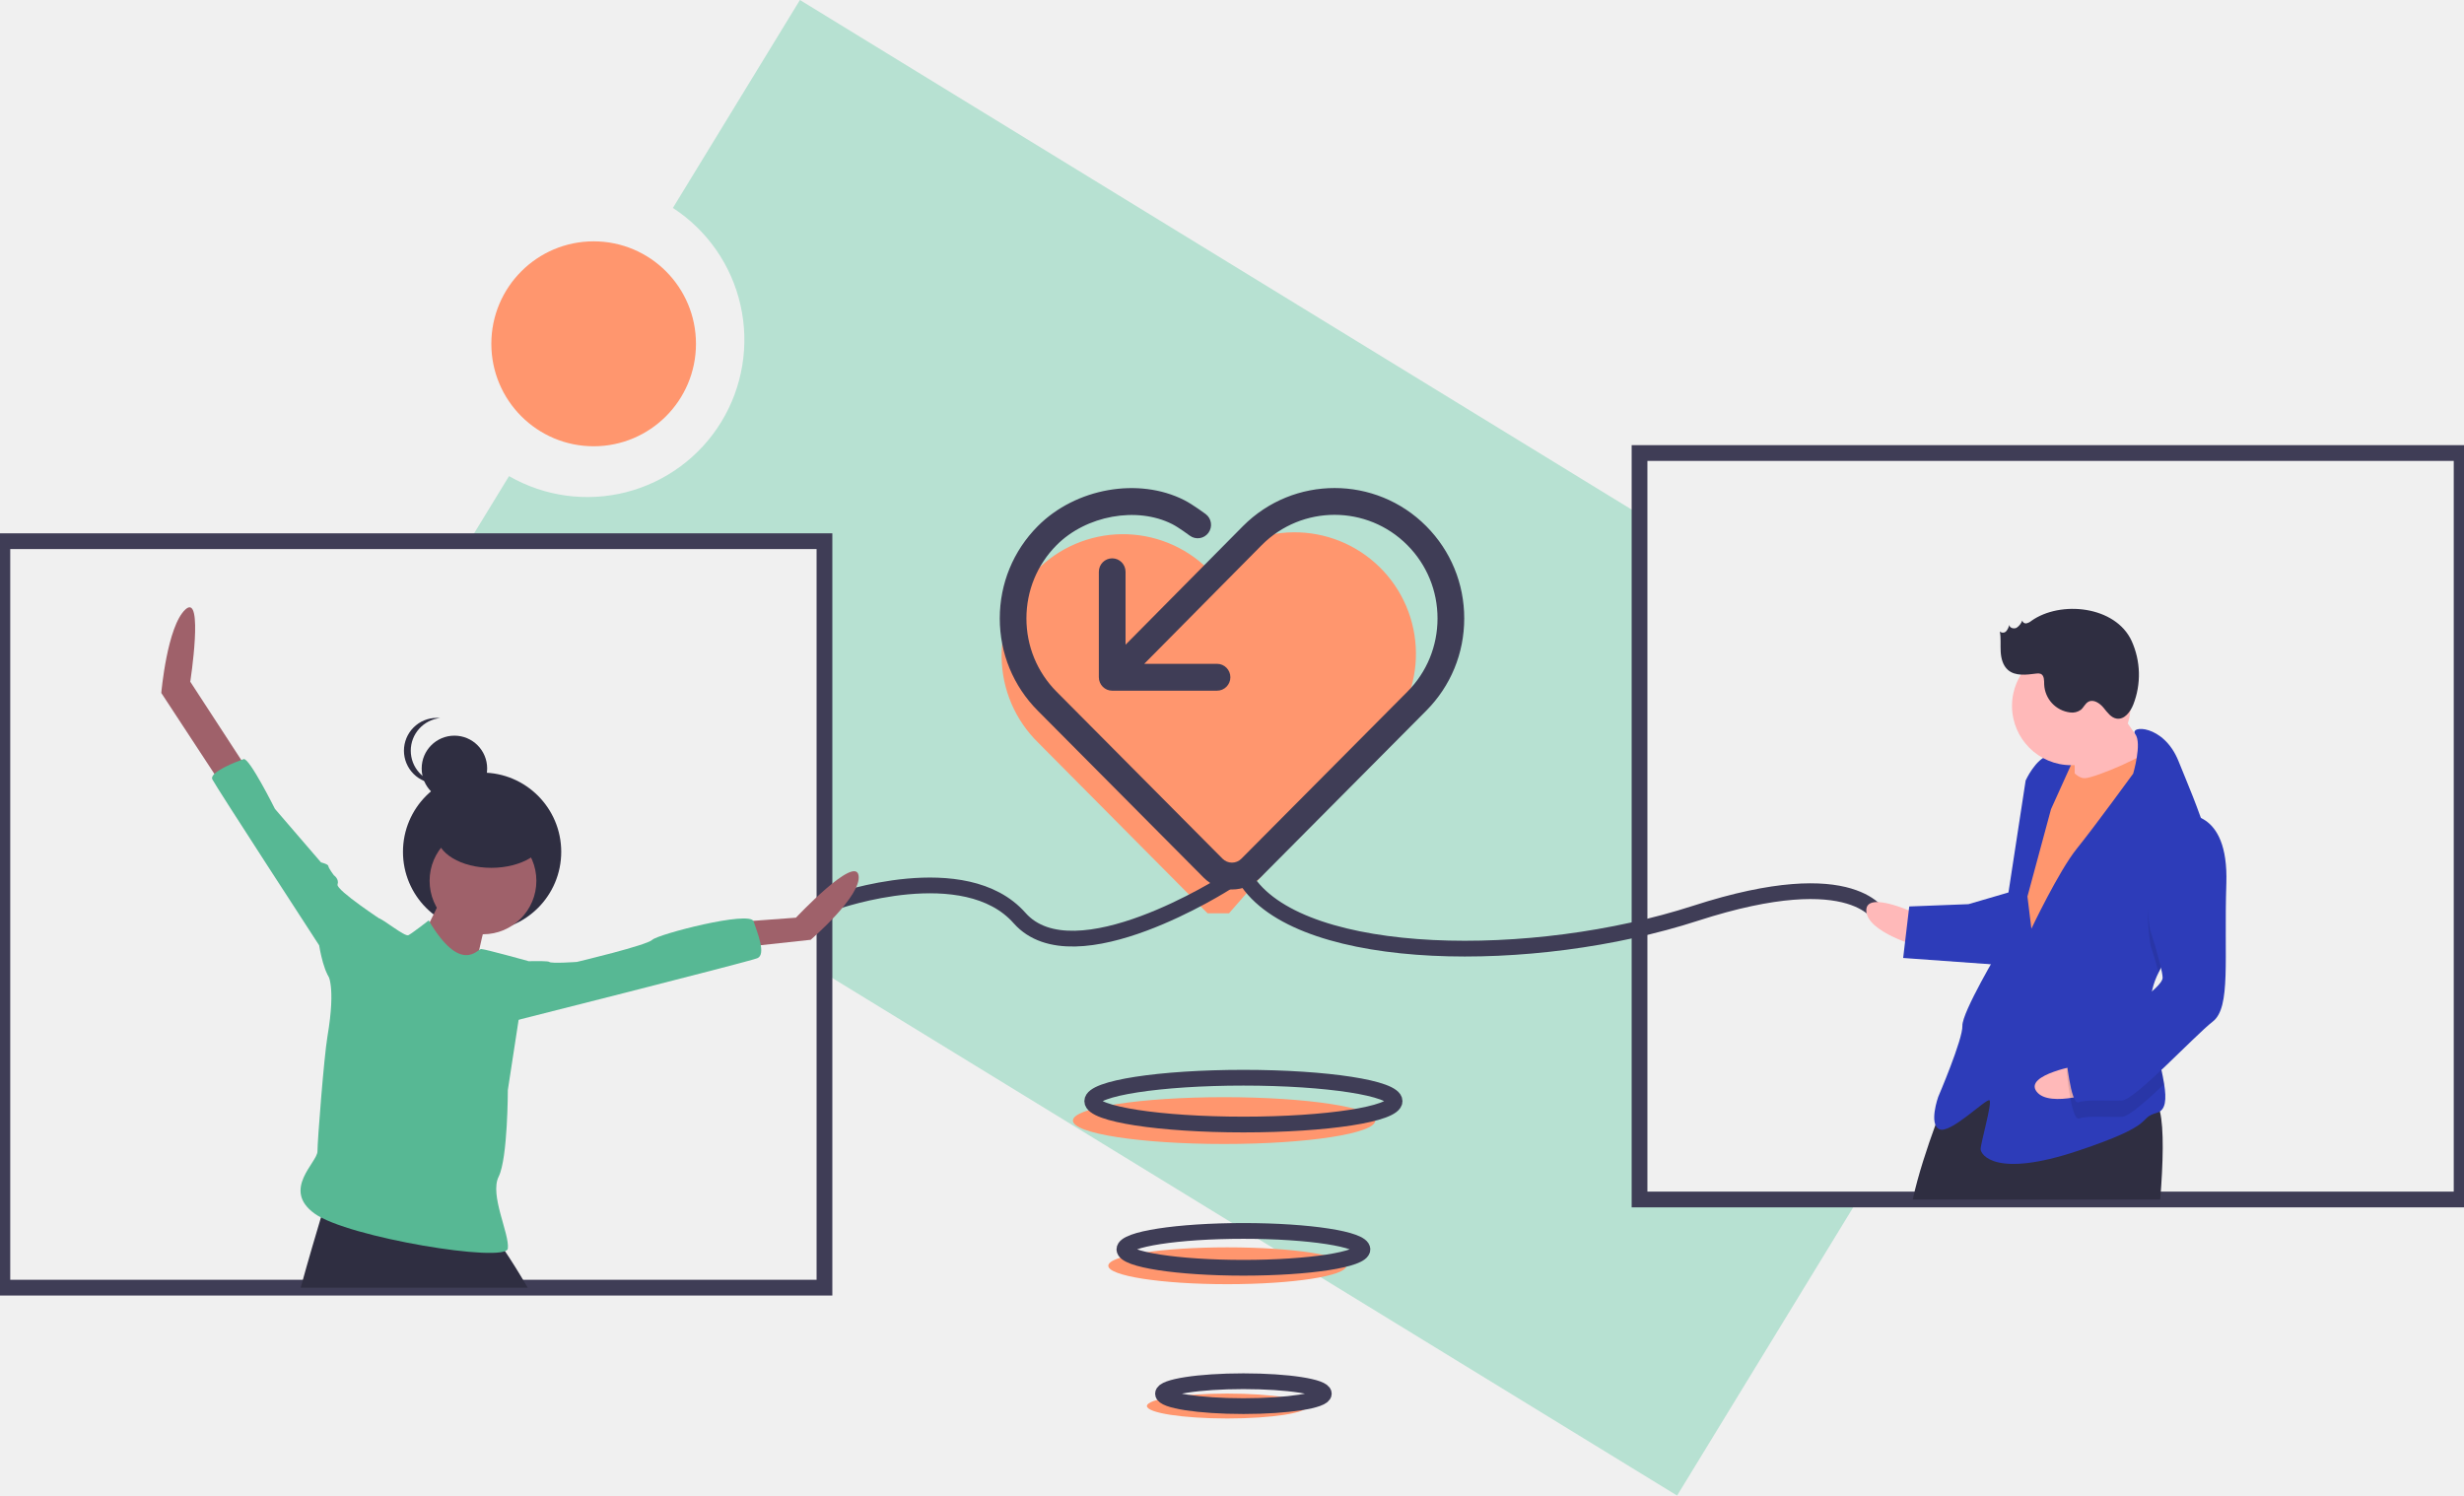
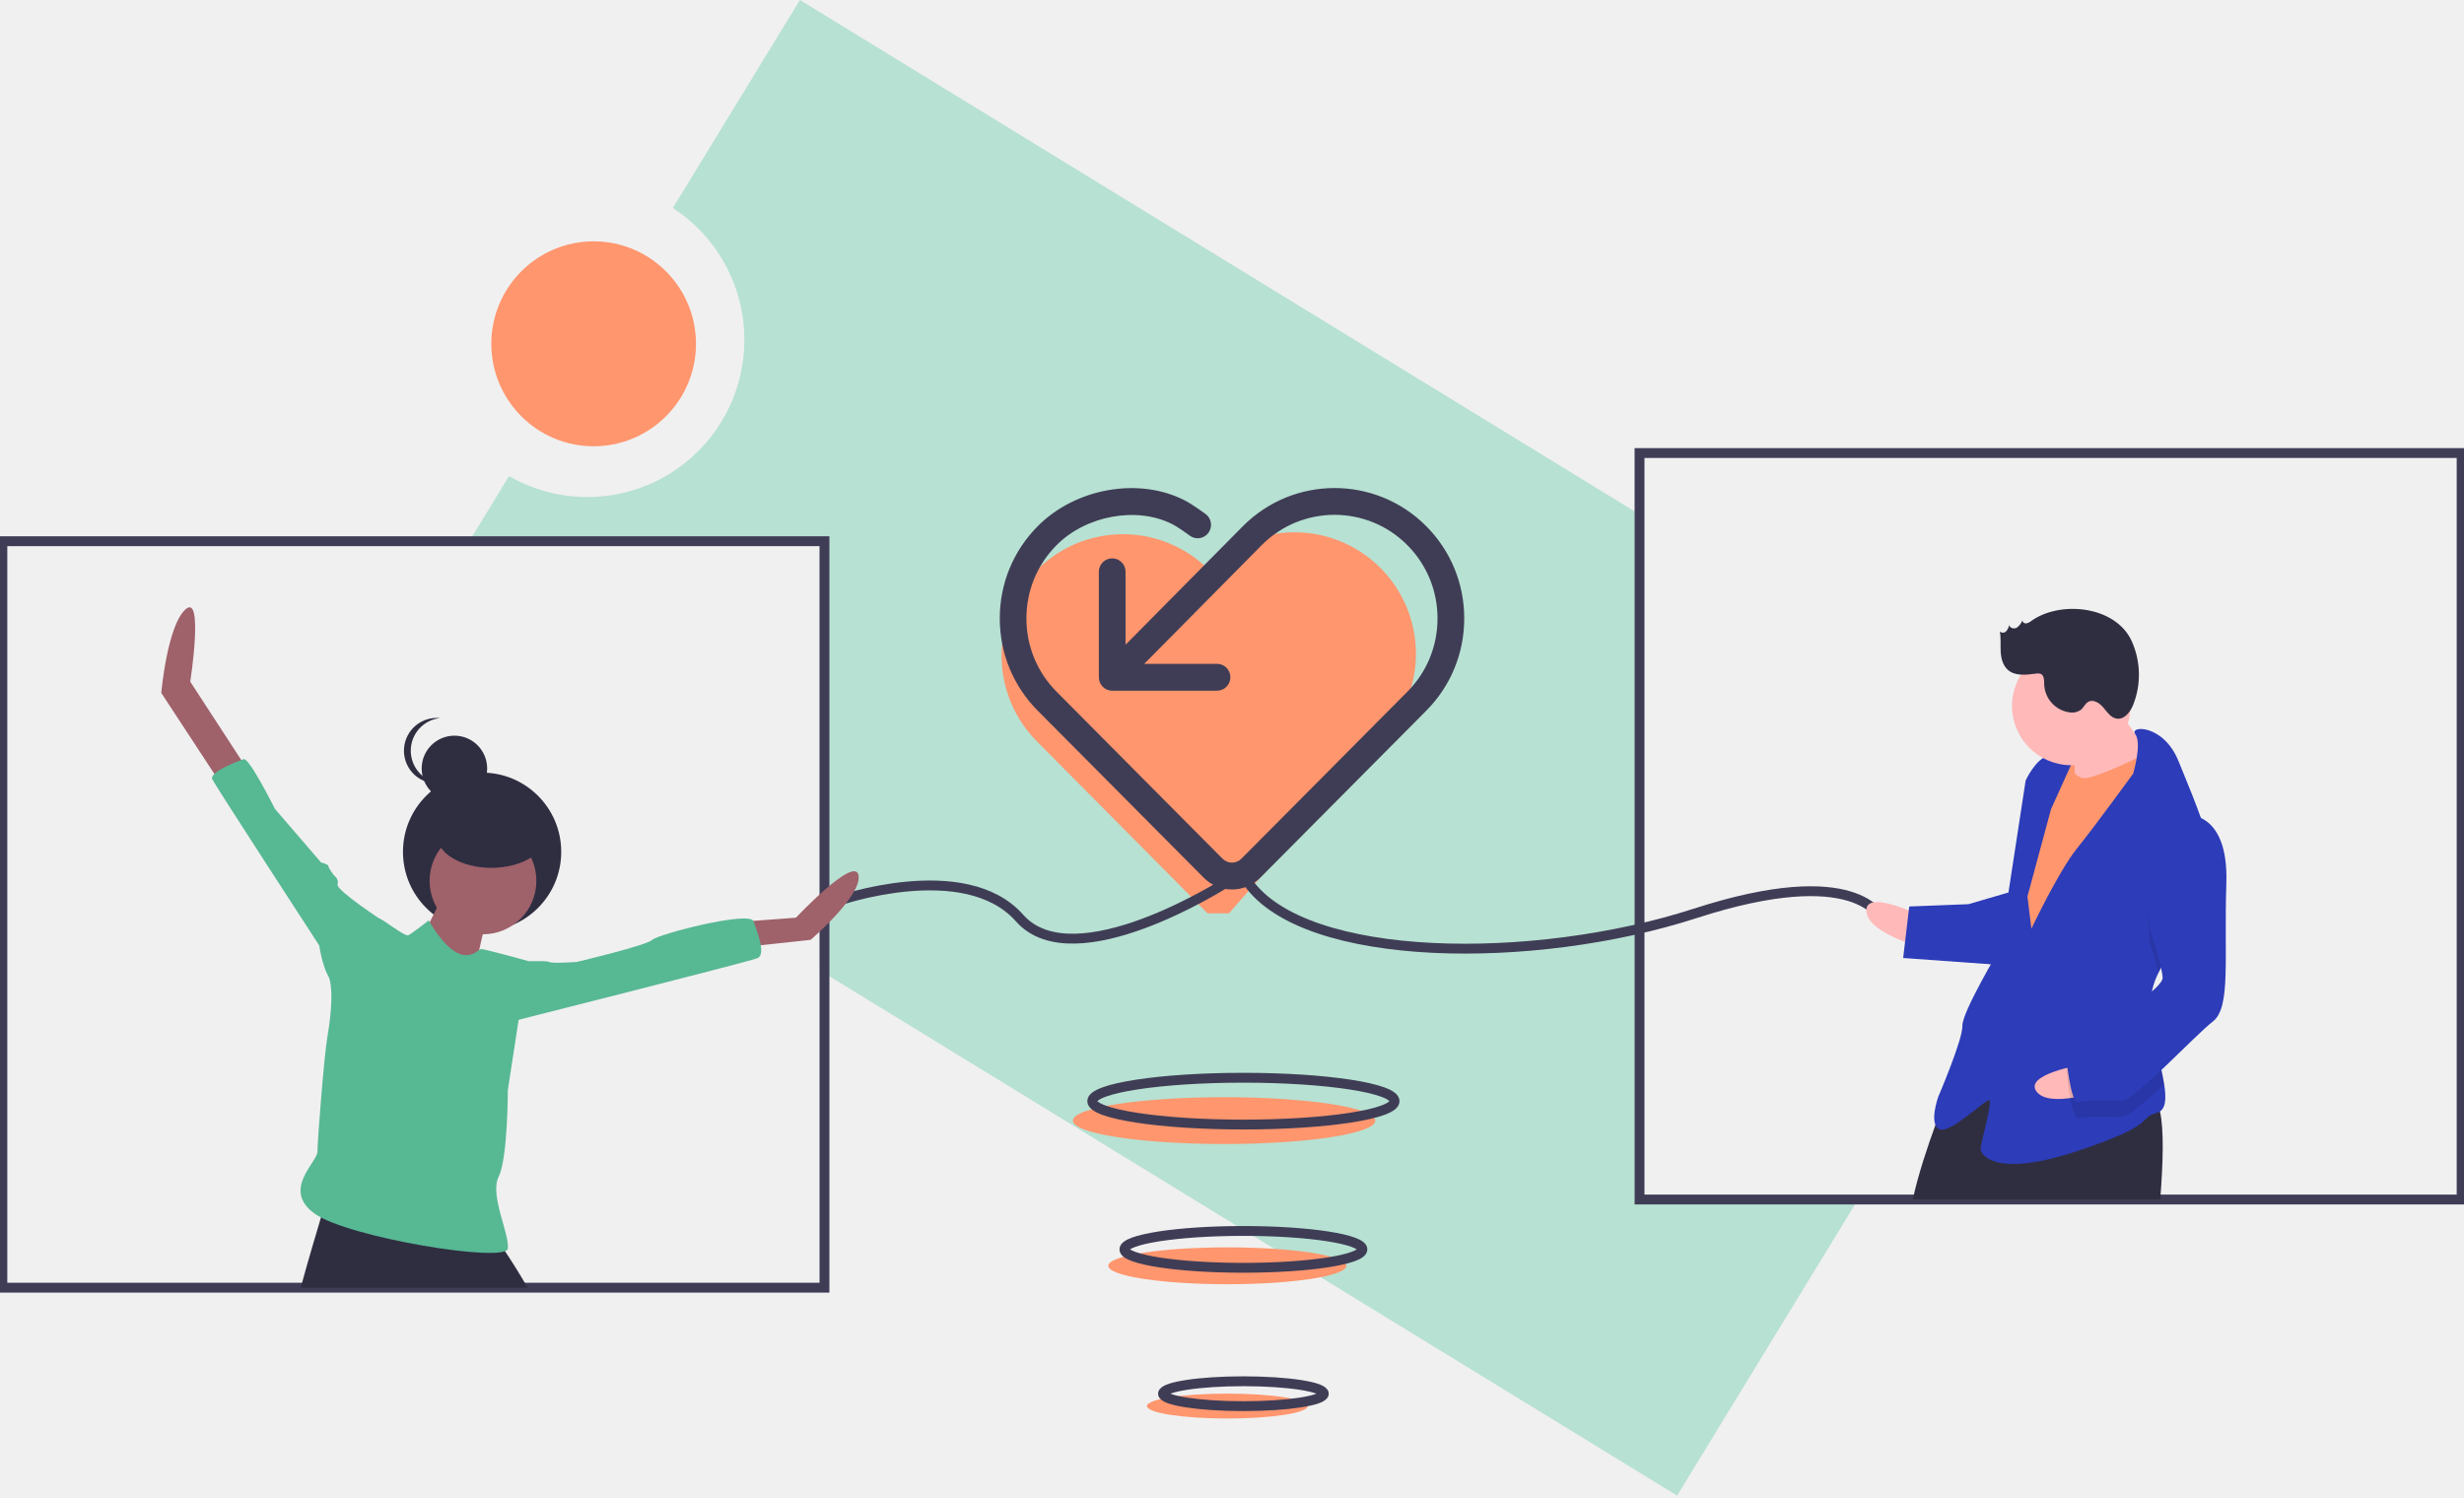
- <svg xmlns="http://www.w3.org/2000/svg" width="313" height="190" viewBox="0 0 313 190" fill="none">
+ <svg xmlns="http://www.w3.org/2000/svg" width="500" height="304" viewBox="0 0 500 304" fill="none">
  <g clip-path="url(#clip0)">
-     <path d="M207.663 64.979L101.614 0L85.476 26.416C89.834 29.251 92.916 33.678 94.064 38.754C95.213 43.83 94.338 49.155 91.626 53.595C88.913 58.035 84.578 61.239 79.542 62.526C74.506 63.813 69.168 63.08 64.663 60.485L59.426 69.057H104.128V123.267L213.04 190L235.835 152.687H207.663V64.979Z" fill="#B7E1D2" />
-     <path d="M155.498 145.333C166.105 145.333 174.703 144.001 174.703 142.359C174.703 140.717 166.105 139.386 155.498 139.386C144.891 139.386 136.292 140.717 136.292 142.359C136.292 144.001 144.891 145.333 155.498 145.333Z" fill="#FF966E" />
-     <path d="M156.119 116.027L175.47 93.858C176.886 92.408 178.003 90.694 178.757 88.812C179.511 86.931 179.887 84.919 179.865 82.892C179.843 80.864 179.422 78.861 178.627 76.997C177.831 75.132 176.677 73.443 175.23 72.025C173.783 70.607 172.071 69.489 170.192 68.734C168.313 67.979 166.304 67.602 164.28 67.624C162.256 67.646 160.256 68.068 158.394 68.864C156.532 69.66 154.845 70.816 153.43 72.266C151.983 70.848 150.271 69.73 148.392 68.974C146.513 68.219 144.504 67.842 142.48 67.864C140.456 67.887 138.455 68.308 136.594 69.105C134.732 69.901 133.045 71.057 131.63 72.506C130.214 73.956 129.097 75.67 128.343 77.552C127.589 79.433 127.212 81.445 127.235 83.472C127.257 85.5 127.678 87.503 128.473 89.367C129.268 91.232 130.423 92.921 131.87 94.339L153.399 116.027" fill="#FF966E" />
-     <path d="M104.731 68.754H0.301V163.585H104.731V68.754Z" stroke="#3F3D56" stroke-width="2" stroke-miterlimit="10" />
-     <path d="M312.698 57.553H208.268V152.384H312.698V57.553Z" stroke="#3F3D56" stroke-width="2" stroke-miterlimit="10" />
-     <path d="M75.412 56.694C82.59 56.694 88.409 50.866 88.409 43.677C88.409 36.487 82.59 30.66 75.412 30.66C68.233 30.66 62.414 36.487 62.414 43.677C62.414 50.866 68.233 56.694 75.412 56.694Z" fill="#FF966E" />
-     <path d="M106.244 114.514C106.244 114.514 122.567 108.762 129.519 116.633C136.471 124.504 155.817 112.092 155.817 112.092" stroke="#3F3D56" stroke-width="2" stroke-miterlimit="10" />
-     <path d="M238.943 116.633C238.943 116.633 235.92 109.368 215.365 116.027C194.81 122.687 165.792 122.385 158.537 112.092" stroke="#3F3D56" stroke-width="2" stroke-miterlimit="10" />
-     <path d="M157.95 142.862C168.557 142.862 177.155 141.531 177.155 139.889C177.155 138.246 168.557 136.915 157.95 136.915C147.343 136.915 138.744 138.246 138.744 139.889C138.744 141.531 147.343 142.862 157.95 142.862Z" stroke="#3F3D56" stroke-width="2" stroke-miterlimit="10" />
-     <path d="M155.906 163.145C164.257 163.145 171.026 162.097 171.026 160.804C171.026 159.511 164.257 158.464 155.906 158.464C147.556 158.464 140.787 159.511 140.787 160.804C140.787 162.097 147.556 163.145 155.906 163.145Z" fill="#FF966E" />
-     <path d="M155.906 180.205C161.548 180.205 166.122 179.497 166.122 178.623C166.122 177.75 161.548 177.042 155.906 177.042C150.264 177.042 145.691 177.75 145.691 178.623C145.691 179.497 150.264 180.205 155.906 180.205Z" fill="#FF966E" />
-     <path d="M157.95 161.059C166.3 161.059 173.069 160.012 173.069 158.719C173.069 157.426 166.3 156.378 157.95 156.378C149.599 156.378 142.83 157.426 142.83 158.719C142.83 160.012 149.599 161.059 157.95 161.059Z" stroke="#3F3D56" stroke-width="2" stroke-miterlimit="10" />
-     <path d="M157.95 178.635C163.592 178.635 168.165 177.927 168.165 177.054C168.165 176.18 163.592 175.472 157.95 175.472C152.308 175.472 147.734 176.18 147.734 177.054C147.734 177.927 152.308 178.635 157.95 178.635Z" stroke="#3F3D56" stroke-width="2" stroke-miterlimit="10" />
-     <path d="M61.24 118.285C66.792 118.285 71.292 113.778 71.292 108.219C71.292 102.659 66.792 98.152 61.24 98.152C55.689 98.152 51.189 102.659 51.189 108.219C51.189 113.778 55.689 118.285 61.24 118.285Z" fill="#2F2E41" />
-     <path d="M56.442 113.304C56.442 113.304 53.169 120.564 52.233 120.798C51.298 121.033 59.95 125.248 59.95 125.248C59.95 125.248 61.587 116.349 62.289 115.88C62.99 115.412 56.442 113.304 56.442 113.304Z" fill="#9F616A" />
-     <path d="M61.353 118.691C65.099 118.691 68.135 115.65 68.135 111.899C68.135 108.148 65.099 105.107 61.353 105.107C57.608 105.107 54.572 108.148 54.572 111.899C54.572 115.65 57.608 118.691 61.353 118.691Z" fill="#9F616A" />
-     <path d="M67.033 163.585H38.196C39.16 160.077 40.191 156.598 40.771 154.667C41.064 153.698 41.242 153.117 41.242 153.117C41.242 153.117 62.991 157.8 63.457 158.036C63.718 158.316 63.95 158.623 64.149 158.951C64.829 159.949 65.914 161.666 67.033 163.585Z" fill="#2F2E41" />
-     <path d="M31.187 97.379L24.171 86.606C24.171 86.606 25.906 75.305 23.567 77.412C21.229 79.52 20.489 88.032 20.489 88.032L28.614 100.423L31.187 97.379Z" fill="#9F616A" />
-     <path d="M94.794 117.051L101.108 116.583C101.108 116.583 108.591 108.62 109.059 111.196C109.526 113.772 102.978 119.393 102.978 119.393L94.326 120.33L94.794 117.051Z" fill="#9F616A" />
-     <path d="M48.725 119.393V117.051C48.725 117.051 42.645 113.07 42.879 112.367C43.113 111.665 42.411 111.196 42.411 111.196C42.411 111.196 41.71 110.26 41.71 110.025C41.71 109.791 40.775 109.557 40.775 109.557L34.928 102.765C34.928 102.765 31.654 96.208 30.953 96.442C30.251 96.676 26.51 98.081 26.977 99.018C27.445 99.955 40.541 120.096 40.541 120.096C40.541 120.096 41.242 124.546 42.411 124.546C43.581 124.546 48.725 119.393 48.725 119.393Z" fill="#57B894" />
-     <path d="M64.393 122.204C64.393 122.204 69.538 121.969 69.772 122.204C70.006 122.438 73.28 122.204 73.28 122.204C73.28 122.204 82.166 120.096 82.867 119.393C83.569 118.691 95.261 115.646 95.729 117.051C96.197 118.456 97.366 121.267 96.197 121.735C95.028 122.204 63.458 130.166 63.458 130.166L64.393 122.204Z" fill="#57B894" />
-     <path d="M57.724 101.789C60.021 101.789 61.883 99.924 61.883 97.624C61.883 95.323 60.021 93.459 57.724 93.459C55.427 93.459 53.565 95.323 53.565 97.624C53.565 99.924 55.427 101.789 57.724 101.789Z" fill="#2F2E41" />
-     <path d="M52.179 95.368C52.179 94.338 52.56 93.345 53.248 92.58C53.936 91.815 54.882 91.332 55.905 91.225C55.761 91.21 55.616 91.202 55.471 91.202C54.368 91.202 53.31 91.641 52.531 92.422C51.751 93.204 51.312 94.263 51.312 95.368C51.312 96.472 51.751 97.532 52.531 98.313C53.31 99.094 54.368 99.533 55.471 99.533C55.616 99.533 55.761 99.525 55.905 99.51C54.882 99.403 53.936 98.92 53.248 98.155C52.56 97.39 52.179 96.397 52.179 95.368Z" fill="#2F2E41" />
-     <path d="M62.41 110.25C66.238 110.25 69.342 108.385 69.342 106.084C69.342 103.784 66.238 101.919 62.41 101.919C58.581 101.919 55.478 103.784 55.478 106.084C55.478 108.385 58.581 110.25 62.41 110.25Z" fill="#2F2E41" />
-     <path d="M54.455 116.934C54.455 116.934 52.35 118.573 51.882 118.808C51.415 119.042 48.608 116.7 48.141 116.7C47.673 116.7 41.593 123.726 41.593 123.726C41.593 123.726 42.723 125.029 41.593 131.688C41.169 134.186 40.328 144.863 40.328 146.268C40.328 147.674 35.747 151.127 39.956 154.171C44.165 157.216 64.276 160.495 64.51 158.621C64.744 156.747 62.172 151.829 63.341 149.487C64.51 147.145 64.51 138.48 64.51 138.48L65.913 129.347L67.082 122.086C67.082 122.086 61.587 120.564 61.119 120.564C60.652 120.564 58.547 123.843 54.455 116.934Z" fill="#57B894" />
-     <path d="M265.182 94.566L260.397 94.752L260.636 100.913L265.421 100.728L265.182 94.566Z" fill="#FF966E" />
-     <path d="M243.596 116.145C243.596 116.145 236.969 112.974 237.075 115.713C237.182 118.451 243.755 120.253 243.755 120.253L243.596 116.145Z" fill="#FFB9B9" />
-     <path d="M274.412 152.384H242.978C243.634 149.303 244.882 145.585 245.859 142.906C246.632 140.787 247.231 139.316 247.231 139.316C250.801 135.284 255.982 135.181 260.842 136.177C261.423 136.295 262 136.428 262.568 136.576C262.635 136.591 262.701 136.61 262.768 136.628C263.904 136.921 265.008 137.26 266.051 137.599C267.849 138.187 269.472 138.78 270.784 139.183C271.444 139.401 272.122 139.56 272.809 139.658C272.96 139.674 273.111 139.68 273.263 139.676C273.783 139.655 274.142 140.215 274.375 141.193C274.901 143.4 274.78 147.747 274.412 152.384Z" fill="#2F2E41" />
-     <path d="M268.211 88.792C268.211 88.792 271.854 94.478 273.274 95.794C274.695 97.111 270.699 100.008 270.699 100.008L263.548 100.972C263.548 100.972 263.638 94.455 263.269 93.783C262.901 93.112 268.211 88.792 268.211 88.792Z" fill="#FFB9B9" />
-     <path d="M261.995 96.233C261.995 96.233 263.468 98.918 264.835 98.865C266.203 98.812 273.275 95.794 273.577 94.754C273.879 93.714 275.919 102.205 275.919 102.205L258.615 132.703L254.394 129.782L256.439 111.875L258.119 102.211L261.995 96.233Z" fill="#FF966E" />
-     <path d="M274.215 123.527C273.5 124.917 273.135 126.461 273.153 128.025C273.156 128.093 273.158 128.162 273.164 128.23C273.328 131.398 274.494 135.062 274.912 137.727C275.215 139.638 275.129 141.033 274.012 141.361C271.304 142.152 274.407 142.717 263.93 146.21C253.453 149.702 251.625 146.688 251.599 146.003C251.572 145.318 253.082 140.117 252.727 139.788C252.372 139.459 247.759 144.095 246.366 143.464C244.972 142.832 246.207 139.356 246.207 139.356C246.207 139.356 249.346 132.035 249.28 130.323C249.214 128.612 254.036 120.539 254.036 120.539L257.316 99.157C257.316 99.157 258.577 96.365 260.273 95.957C261.341 95.734 262.454 95.937 263.375 96.522L260.538 102.803L257.544 113.889L258.045 117.984C258.045 117.984 261.526 110.649 263.813 107.818C266.099 104.987 270.975 98.284 270.975 98.284C270.975 98.284 272.113 94.438 271.254 93.288C270.394 92.135 274.838 91.963 276.732 96.689C277.736 99.193 279.367 102.929 280.388 106.406C281.298 109.487 281.728 112.367 280.826 114.014C279.448 116.529 275.982 119.834 274.215 123.527Z" fill="#2D3CB9" />
-     <path opacity="0.1" d="M280.826 114.014C279.448 116.529 275.982 119.834 274.215 123.527C273.753 121.861 273.19 120.138 273.19 120.138C273.19 120.138 271.03 108.566 277.419 105.575C278.477 105.473 279.536 105.769 280.388 106.406C281.298 109.487 281.728 112.367 280.826 114.014Z" fill="black" />
-     <path d="M255.467 113.285L250.051 114.866L242.531 115.158L241.758 121.702L254.115 122.593C254.115 122.593 257.202 113.903 255.467 113.285Z" fill="#2D3CB9" />
-     <path d="M264.298 135.286C264.298 135.286 257.053 136.49 258.706 138.674C260.36 140.857 266.778 138.562 266.778 138.562L264.298 135.286Z" fill="#FFB9B9" />
-     <path opacity="0.1" d="M273.165 128.23C273.328 131.398 274.494 135.062 274.912 137.727C272.604 139.915 270.409 141.844 269.582 141.876C267.873 141.943 265.125 141.707 264.113 142.089C263.101 142.471 262.507 135.98 262.507 135.98C262.507 135.98 263.111 133.9 265.806 132.767C267.625 132 271.111 129.921 273.165 128.23Z" fill="black" />
-     <path d="M277.339 103.522C277.339 103.522 283.123 102.611 282.811 112.223C282.498 121.834 283.421 127.969 281.094 129.773C278.768 131.578 271.211 139.756 269.502 139.822C267.793 139.889 265.046 139.653 264.033 140.035C263.021 140.417 262.428 133.926 262.428 133.926C262.428 133.926 263.032 131.846 265.726 130.713C268.421 129.58 274.769 125.562 274.716 124.193C274.663 122.824 273.111 118.084 273.111 118.084C273.111 118.084 270.951 106.512 277.339 103.522Z" fill="#2D3CB9" />
-     <path d="M263.11 97.212C267.267 97.212 270.636 93.838 270.636 89.676C270.636 85.513 267.267 82.139 263.11 82.139C258.954 82.139 255.585 85.513 255.585 89.676C255.585 93.838 258.954 97.212 263.11 97.212Z" fill="#FFB9B9" />
-     <path d="M258.043 78.874C257.862 79.03 257.645 79.139 257.411 79.192C257.293 79.213 257.172 79.186 257.074 79.118C256.976 79.05 256.909 78.946 256.887 78.829C256.752 79.205 256.501 79.528 256.169 79.751C255.818 79.934 255.274 79.781 255.224 79.387C255.172 79.686 255.04 79.965 254.842 80.194C254.738 80.304 254.596 80.368 254.445 80.373C254.295 80.378 254.148 80.323 254.038 80.221C254.192 81.063 254.097 81.93 254.145 82.785C254.193 83.64 254.421 84.547 255.066 85.109C256.007 85.929 257.422 85.727 258.66 85.571C258.847 85.532 259.041 85.543 259.223 85.602C259.686 85.8 259.665 86.446 259.671 86.95C259.709 87.835 260.059 88.678 260.658 89.33C261.258 89.981 262.069 90.398 262.946 90.508C263.438 90.584 263.939 90.461 264.34 90.167C264.691 89.869 264.871 89.383 265.274 89.159C265.928 88.794 266.723 89.326 267.202 89.903C267.681 90.48 268.153 91.19 268.894 91.296C269.875 91.435 270.623 90.434 270.989 89.512C271.495 88.22 271.738 86.839 271.702 85.451C271.667 84.064 271.354 82.697 270.783 81.433C268.734 76.96 261.736 76.253 258.043 78.874Z" fill="#2F2E41" />
-     <path d="M181.178 66.848C174.759 60.387 164.315 60.384 157.889 66.841C157.841 66.888 142.978 81.904 142.978 81.904V72.638C142.978 71.696 142.218 70.931 141.282 70.931C140.346 70.931 139.586 71.696 139.586 72.638V86.039C139.586 86.981 140.346 87.746 141.282 87.746H154.598C155.534 87.746 156.294 86.981 156.294 86.039C156.294 85.097 155.534 84.332 154.598 84.332H145.353L160.271 69.258L160.274 69.255C165.376 64.121 173.674 64.121 178.776 69.255C181.246 71.741 182.608 75.049 182.608 78.565C182.608 82.081 181.246 85.389 178.793 87.858L157.693 109.09C157.375 109.413 156.949 109.589 156.497 109.589C156.044 109.589 155.618 109.413 155.297 109.09L136.721 90.395C135.552 89.218 134.227 87.885 134.217 87.875C131.747 85.389 130.386 82.081 130.386 78.565C130.386 75.049 131.747 71.741 134.217 69.255C137.964 65.481 144.414 64.308 148.901 66.582C149.736 67.004 151.135 68.048 151.135 68.048C151.888 68.609 152.949 68.449 153.506 67.691C154.064 66.933 153.905 65.865 153.152 65.304C153.152 65.304 151.523 64.09 150.432 63.536C144.624 60.591 136.623 62.012 131.825 66.844C128.713 69.976 127 74.138 127 78.565C127 82.989 128.71 87.147 131.815 90.276C131.849 90.31 133.001 91.473 134.329 92.806L152.905 111.5C153.865 112.466 155.142 113 156.5 113C157.858 113 159.135 112.466 160.095 111.5L181.175 90.286C184.287 87.154 186 82.992 186 78.565C186.003 74.145 184.29 69.979 181.178 66.848Z" fill="#3F3D56" />
+     <path d="M331.73 103.8L162.322 0L136.543 42.198C143.505 46.727 148.428 53.799 150.263 61.908C152.098 70.016 150.7 78.522 146.367 85.615C142.034 92.707 135.108 97.826 127.064 99.882C119.019 101.937 110.492 100.767 103.295 96.621L94.93 110.315H166.338V196.911L340.32 303.514L376.734 243.909H331.73V103.8Z" fill="#B7E1D2" />
+     <path d="M248.399 232.161C265.343 232.161 279.079 230.034 279.079 227.411C279.079 224.788 265.343 222.662 248.399 222.662C231.455 222.662 217.719 224.788 217.719 227.411C217.719 230.034 231.455 232.161 248.399 232.161Z" fill="#FF966E" />
+     <path d="M249.391 185.347L280.303 149.932C282.565 147.617 284.348 144.879 285.553 141.873C286.758 138.867 287.359 135.653 287.324 132.415C287.288 129.176 286.616 125.976 285.345 122.998C284.075 120.02 282.231 117.321 279.919 115.056C277.608 112.791 274.873 111.005 271.872 109.798C268.871 108.592 265.661 107.99 262.428 108.025C259.194 108.061 255.999 108.734 253.025 110.006C250.051 111.279 247.356 113.125 245.095 115.44C242.783 113.176 240.048 111.389 237.047 110.183C234.046 108.976 230.837 108.374 227.603 108.409C224.369 108.445 221.174 109.118 218.2 110.391C215.226 111.663 212.532 113.509 210.27 115.825C208.009 118.14 206.225 120.879 205.02 123.884C203.816 126.89 203.214 130.104 203.25 133.342C203.285 136.581 203.957 139.781 205.228 142.759C206.498 145.738 208.342 148.436 210.654 150.701L245.045 185.347" fill="#FF966E" />
+     <path d="M167.303 109.831H0.481V261.318H167.303V109.831Z" stroke="#3F3D56" stroke-width="2" stroke-miterlimit="10" />
+     <path d="M499.517 91.938H332.696V243.426H499.517V91.938Z" stroke="#3F3D56" stroke-width="2" stroke-miterlimit="10" />
+     <path d="M120.466 90.565C131.934 90.565 141.23 81.255 141.23 69.771C141.23 58.287 131.934 48.977 120.466 48.977C108.999 48.977 99.703 58.287 99.703 69.771C99.703 81.255 108.999 90.565 120.466 90.565Z" fill="#FF966E" />
+     <path d="M169.719 182.929C169.719 182.929 195.794 173.741 206.9 186.315C218.006 198.888 248.909 179.061 248.909 179.061" stroke="#3F3D56" stroke-width="2" stroke-miterlimit="10" />
+     <path d="M381.698 186.315C381.698 186.315 376.869 174.709 344.034 185.347C311.199 195.986 264.844 195.503 253.255 179.061" stroke="#3F3D56" stroke-width="2" stroke-miterlimit="10" />
+     <path d="M252.316 228.214C269.26 228.214 282.996 226.087 282.996 223.464C282.996 220.841 269.26 218.715 252.316 218.715C235.372 218.715 221.636 220.841 221.636 223.464C221.636 226.087 235.372 228.214 252.316 228.214Z" stroke="#3F3D56" stroke-width="2" stroke-miterlimit="10" />
+     <path d="M249.052 260.615C262.391 260.615 273.204 258.941 273.204 256.876C273.204 254.811 262.391 253.137 249.052 253.137C235.713 253.137 224.899 254.811 224.899 256.876C224.899 258.941 235.713 260.615 249.052 260.615Z" fill="#FF966E" />
+     <path d="M249.052 287.867C258.064 287.867 265.371 286.736 265.371 285.341C265.371 283.945 258.064 282.814 249.052 282.814C240.039 282.814 232.732 283.945 232.732 285.341C232.732 286.736 240.039 287.867 249.052 287.867Z" fill="#FF966E" />
+     <path d="M252.315 257.284C265.654 257.284 276.468 255.61 276.468 253.545C276.468 251.48 265.654 249.806 252.315 249.806C238.976 249.806 228.163 251.48 228.163 253.545C228.163 255.61 238.976 257.284 252.315 257.284Z" stroke="#3F3D56" stroke-width="2" stroke-miterlimit="10" />
+     <path d="M252.315 285.36C261.328 285.36 268.634 284.229 268.634 282.833C268.634 281.438 261.328 280.307 252.315 280.307C243.302 280.307 235.996 281.438 235.996 282.833C235.996 284.229 243.302 285.36 252.315 285.36Z" stroke="#3F3D56" stroke-width="2" stroke-miterlimit="10" />
+     <path d="M97.829 188.953C106.697 188.953 113.885 181.754 113.885 172.873C113.885 163.992 106.697 156.793 97.829 156.793C88.961 156.793 81.772 163.992 81.772 172.873C81.772 181.754 88.961 188.953 97.829 188.953Z" fill="#2F2E41" />
+     <path d="M90.163 180.997C90.163 180.997 84.933 192.594 83.439 192.969C81.945 193.343 95.767 200.077 95.767 200.077C95.767 200.077 98.382 185.86 99.502 185.112C100.623 184.364 90.163 180.997 90.163 180.997Z" fill="#9F616A" />
+     <path d="M98.008 189.601C103.991 189.601 108.841 184.744 108.841 178.752C108.841 172.76 103.991 167.903 98.008 167.903C92.025 167.903 87.175 172.76 87.175 178.752C87.175 184.744 92.025 189.601 98.008 189.601Z" fill="#9F616A" />
+     <path d="M107.08 261.318H61.015C62.555 255.713 64.202 250.157 65.129 247.072C65.597 245.524 65.882 244.596 65.882 244.596C65.882 244.596 100.624 252.077 101.368 252.454C101.786 252.901 102.157 253.391 102.474 253.915C103.56 255.51 105.294 258.252 107.08 261.318Z" fill="#2F2E41" />
+     <path d="M49.819 155.557L38.612 138.348C38.612 138.348 41.384 120.295 37.648 123.662C33.913 127.029 32.73 140.626 32.73 140.626L45.71 160.421L49.819 155.557Z" fill="#9F616A" />
+     <path d="M151.428 186.983L161.514 186.235C161.514 186.235 173.468 173.515 174.215 177.63C174.962 181.745 164.502 190.724 164.502 190.724L150.681 192.22L151.428 186.983Z" fill="#9F616A" />
+     <path d="M77.836 190.724V186.983C77.836 186.983 68.123 180.623 68.497 179.5C68.87 178.378 67.75 177.63 67.75 177.63C67.75 177.63 66.629 176.133 66.629 175.759C66.629 175.385 65.135 175.011 65.135 175.011L55.796 164.162C55.796 164.162 50.566 153.687 49.445 154.061C48.325 154.435 42.348 156.679 43.095 158.176C43.842 159.672 64.761 191.846 64.761 191.846C64.761 191.846 65.882 198.954 67.75 198.954C69.618 198.954 77.836 190.724 77.836 190.724Z" fill="#57B894" />
+     <path d="M102.864 195.213C102.864 195.213 111.083 194.839 111.456 195.213C111.83 195.587 117.06 195.213 117.06 195.213C117.06 195.213 131.255 191.846 132.376 190.724C133.496 189.602 152.174 184.738 152.922 186.983C153.669 189.227 155.537 193.717 153.669 194.465C151.801 195.213 101.37 207.933 101.37 207.933L102.864 195.213Z" fill="#57B894" />
+     <path d="M92.211 162.603C95.881 162.603 98.856 159.624 98.856 155.949C98.856 152.274 95.881 149.295 92.211 149.295C88.542 149.295 85.567 152.274 85.567 155.949C85.567 159.624 88.542 162.603 92.211 162.603Z" fill="#2F2E41" />
+     <path d="M83.353 152.345C83.353 150.7 83.961 149.113 85.06 147.891C86.159 146.669 87.672 145.898 89.305 145.727C89.075 145.703 88.844 145.691 88.613 145.691C86.851 145.691 85.161 146.392 83.915 147.64C82.669 148.887 81.969 150.58 81.969 152.345C81.969 154.109 82.669 155.802 83.915 157.05C85.161 158.297 86.851 158.998 88.613 158.998C88.844 158.998 89.075 158.986 89.305 158.962C87.672 158.791 86.159 158.02 85.06 156.798C83.961 155.576 83.353 153.989 83.353 152.345Z" fill="#2F2E41" />
+     <path d="M99.695 176.118C105.811 176.118 110.769 173.139 110.769 169.464C110.769 165.789 105.811 162.81 99.695 162.81C93.58 162.81 88.622 165.789 88.622 169.464C88.622 173.139 93.58 176.118 99.695 176.118Z" fill="#2F2E41" />
+     <path d="M86.988 186.796C86.988 186.796 83.626 189.415 82.879 189.789C82.132 190.163 77.649 186.422 76.902 186.422C76.155 186.422 66.442 197.645 66.442 197.645C66.442 197.645 68.247 199.727 66.442 210.365C65.765 214.354 64.422 231.411 64.422 233.656C64.422 235.9 57.103 241.417 63.827 246.28C70.551 251.144 102.677 256.381 103.051 253.388C103.425 250.395 99.315 242.539 101.183 238.798C103.051 235.057 103.051 221.214 103.051 221.214L105.292 206.624L107.16 195.026C107.16 195.026 98.382 192.595 97.634 192.595C96.887 192.595 93.525 197.832 86.988 186.796Z" fill="#57B894" />
+     <path d="M423.614 151.064L415.97 151.361L416.351 161.204L423.995 160.907L423.614 151.064Z" fill="#FF966E" />
+     <path d="M389.131 185.535C389.131 185.535 378.546 180.47 378.715 184.845C378.884 189.219 389.386 192.097 389.386 192.097L389.131 185.535Z" fill="#FFB9B9" />
+     <path d="M438.357 243.426H388.144C389.191 238.503 391.186 232.564 392.745 228.285C393.981 224.9 394.937 222.549 394.937 222.549C400.64 216.108 408.917 215.944 416.681 217.535C417.608 217.723 418.53 217.936 419.438 218.173C419.544 218.197 419.651 218.226 419.757 218.255C421.572 218.724 423.335 219.266 425.001 219.807C427.874 220.746 430.467 221.693 432.563 222.337C433.616 222.686 434.699 222.94 435.798 223.096C436.038 223.121 436.28 223.131 436.522 223.125C437.353 223.091 437.927 223.986 438.299 225.548C439.139 229.073 438.946 236.017 438.357 243.426Z" fill="#2F2E41" />
+     <path d="M428.451 141.84C428.451 141.84 434.271 150.924 436.54 153.026C438.809 155.129 432.426 159.758 432.426 159.758L421.002 161.297C421.002 161.297 421.146 150.886 420.558 149.814C419.969 148.741 428.451 141.84 428.451 141.84Z" fill="#FFB9B9" />
+     <path d="M418.522 153.726C418.522 153.726 420.876 158.016 423.06 157.931C425.244 157.846 436.541 153.026 437.023 151.365C437.506 149.703 440.765 163.268 440.765 163.268L413.123 211.986L406.38 207.319L409.647 178.715L412.33 163.277L418.522 153.726Z" fill="#FF966E" />
+     <path d="M438.042 197.327C436.901 199.548 436.319 202.014 436.347 204.512C436.351 204.622 436.355 204.731 436.365 204.84C436.626 209.901 438.488 215.754 439.156 220.011C439.641 223.064 439.503 225.293 437.718 225.817C433.393 227.08 438.349 227.983 421.613 233.562C404.878 239.14 401.957 234.325 401.915 233.231C401.872 232.138 404.285 223.829 403.718 223.304C403.15 222.778 395.781 230.184 393.555 229.175C391.329 228.166 393.301 222.613 393.301 222.613C393.301 222.613 398.316 210.918 398.211 208.184C398.105 205.45 405.808 192.555 405.808 192.555L411.047 158.398C411.047 158.398 413.062 153.938 415.771 153.285C417.477 152.93 419.255 153.254 420.727 154.188L416.194 164.222L411.412 181.932L412.212 188.473C412.212 188.473 417.773 176.756 421.426 172.233C425.079 167.71 432.867 157.003 432.867 157.003C432.867 157.003 434.685 150.859 433.312 149.022C431.939 147.181 439.038 146.905 442.064 154.455C443.668 158.456 446.272 164.423 447.904 169.978C449.357 174.9 450.044 179.501 448.604 182.13C446.403 186.148 440.865 191.429 438.042 197.327Z" fill="#2D3CB9" />
+     <path opacity="0.1" d="M448.604 182.131C446.403 186.148 440.866 191.429 438.043 197.327C437.306 194.667 436.406 191.914 436.406 191.914C436.406 191.914 432.956 173.428 443.161 168.651C444.852 168.487 446.543 168.96 447.904 169.978C449.358 174.9 450.045 179.501 448.604 182.131Z" fill="black" />
+     <path d="M408.094 180.966L399.442 183.492L387.43 183.959L386.194 194.412L405.935 195.836C405.935 195.836 410.866 181.953 408.094 180.966Z" fill="#2D3CB9" />
+     <path d="M422.201 216.112C422.201 216.112 410.627 218.036 413.269 221.524C415.911 225.012 426.164 221.345 426.164 221.345L422.201 216.112Z" fill="#FFB9B9" />
+     <path opacity="0.1" d="M436.365 204.84C436.626 209.901 438.488 215.754 439.156 220.011C435.469 223.506 431.963 226.588 430.641 226.64C427.911 226.746 423.522 226.368 421.905 226.979C420.288 227.589 419.34 217.221 419.34 217.221C419.34 217.221 420.305 213.898 424.609 212.087C427.515 210.863 433.084 207.542 436.365 204.84Z" fill="black" />
+     <path d="M443.034 165.37C443.034 165.37 452.274 163.916 451.775 179.269C451.276 194.623 452.749 204.423 449.033 207.305C445.317 210.188 433.245 223.253 430.515 223.359C427.785 223.465 423.396 223.087 421.779 223.698C420.162 224.308 419.214 213.94 419.214 213.94C419.214 213.94 420.179 210.617 424.483 208.807C428.788 206.996 438.929 200.579 438.845 198.391C438.76 196.204 436.279 188.633 436.279 188.633C436.279 188.633 432.829 170.147 443.034 165.37Z" fill="#2D3CB9" />
+     <path d="M420.305 155.291C426.944 155.291 432.326 149.901 432.326 143.252C432.326 136.603 426.944 131.213 420.305 131.213C413.665 131.213 408.283 136.603 408.283 143.252C408.283 149.901 413.665 155.291 420.305 155.291Z" fill="#FFB9B9" />
+     <path d="M412.21 125.996C411.92 126.246 411.573 126.421 411.199 126.504C411.012 126.538 410.819 126.495 410.662 126.387C410.506 126.278 410.398 126.112 410.364 125.924C410.148 126.525 409.746 127.041 409.217 127.397C408.655 127.691 407.787 127.445 407.706 126.816C407.624 127.293 407.413 127.739 407.096 128.105C406.931 128.28 406.703 128.383 406.463 128.391C406.222 128.399 405.988 128.312 405.812 128.148C406.057 129.494 405.906 130.878 405.983 132.244C406.06 133.611 406.424 135.059 407.454 135.957C408.957 137.267 411.217 136.944 413.194 136.696C413.493 136.633 413.804 136.65 414.094 136.745C414.834 137.061 414.801 138.093 414.811 138.898C414.871 140.312 415.43 141.659 416.388 142.699C417.345 143.739 418.64 144.406 420.043 144.581C420.827 144.702 421.628 144.506 422.269 144.037C422.83 143.56 423.117 142.784 423.76 142.426C424.806 141.844 426.075 142.693 426.84 143.615C427.605 144.537 428.359 145.671 429.544 145.839C431.111 146.063 432.305 144.463 432.891 142.99C433.699 140.926 434.086 138.72 434.029 136.504C433.973 134.287 433.473 132.104 432.561 130.084C429.288 122.94 418.11 121.81 412.21 125.996Z" fill="#2F2E41" />
+     <path d="M289.422 106.785C279.167 96.465 262.484 96.459 252.218 106.774C252.142 106.85 228.399 130.837 228.399 130.837V116.036C228.399 114.531 227.185 113.309 225.69 113.309C224.195 113.309 222.98 114.531 222.98 116.036V137.442C222.98 138.947 224.195 140.169 225.69 140.169H246.961C248.456 140.169 249.67 138.947 249.67 137.442C249.67 135.938 248.456 134.716 246.961 134.716H232.194L256.023 110.636L256.028 110.631C264.179 102.429 277.435 102.429 285.585 110.631C289.53 114.602 291.705 119.887 291.705 125.503C291.705 131.12 289.53 136.405 285.612 140.348L251.905 174.265C251.398 174.781 250.717 175.063 249.994 175.063C249.271 175.063 248.591 174.781 248.078 174.265L218.403 144.4C216.536 142.521 214.42 140.392 214.404 140.376C210.458 136.405 208.283 131.12 208.283 125.503C208.283 119.887 210.458 114.602 214.404 110.631C220.39 104.602 230.693 102.728 237.861 106.362C239.194 107.035 241.429 108.703 241.429 108.703C242.632 109.599 244.327 109.344 245.218 108.132C246.108 106.921 245.854 105.215 244.651 104.319C244.651 104.319 242.049 102.38 240.306 101.495C231.028 96.791 218.247 99.061 210.582 106.78C205.611 111.782 202.875 118.431 202.875 125.503C202.875 132.57 205.606 139.213 210.566 144.21C210.62 144.265 212.461 146.122 214.582 148.252L244.257 178.116C245.79 179.658 247.83 180.511 250 180.511C252.169 180.511 254.21 179.658 255.742 178.116L289.417 144.227C294.388 139.224 297.124 132.575 297.124 125.503C297.13 118.442 294.393 111.788 289.422 106.785Z" fill="#3F3D56" />
  </g>
  <defs>
    <clipPath id="clip0">
-       <rect width="313" height="190" fill="white" />
+       <rect width="500" height="303.514" fill="white" />
    </clipPath>
  </defs>
</svg>
